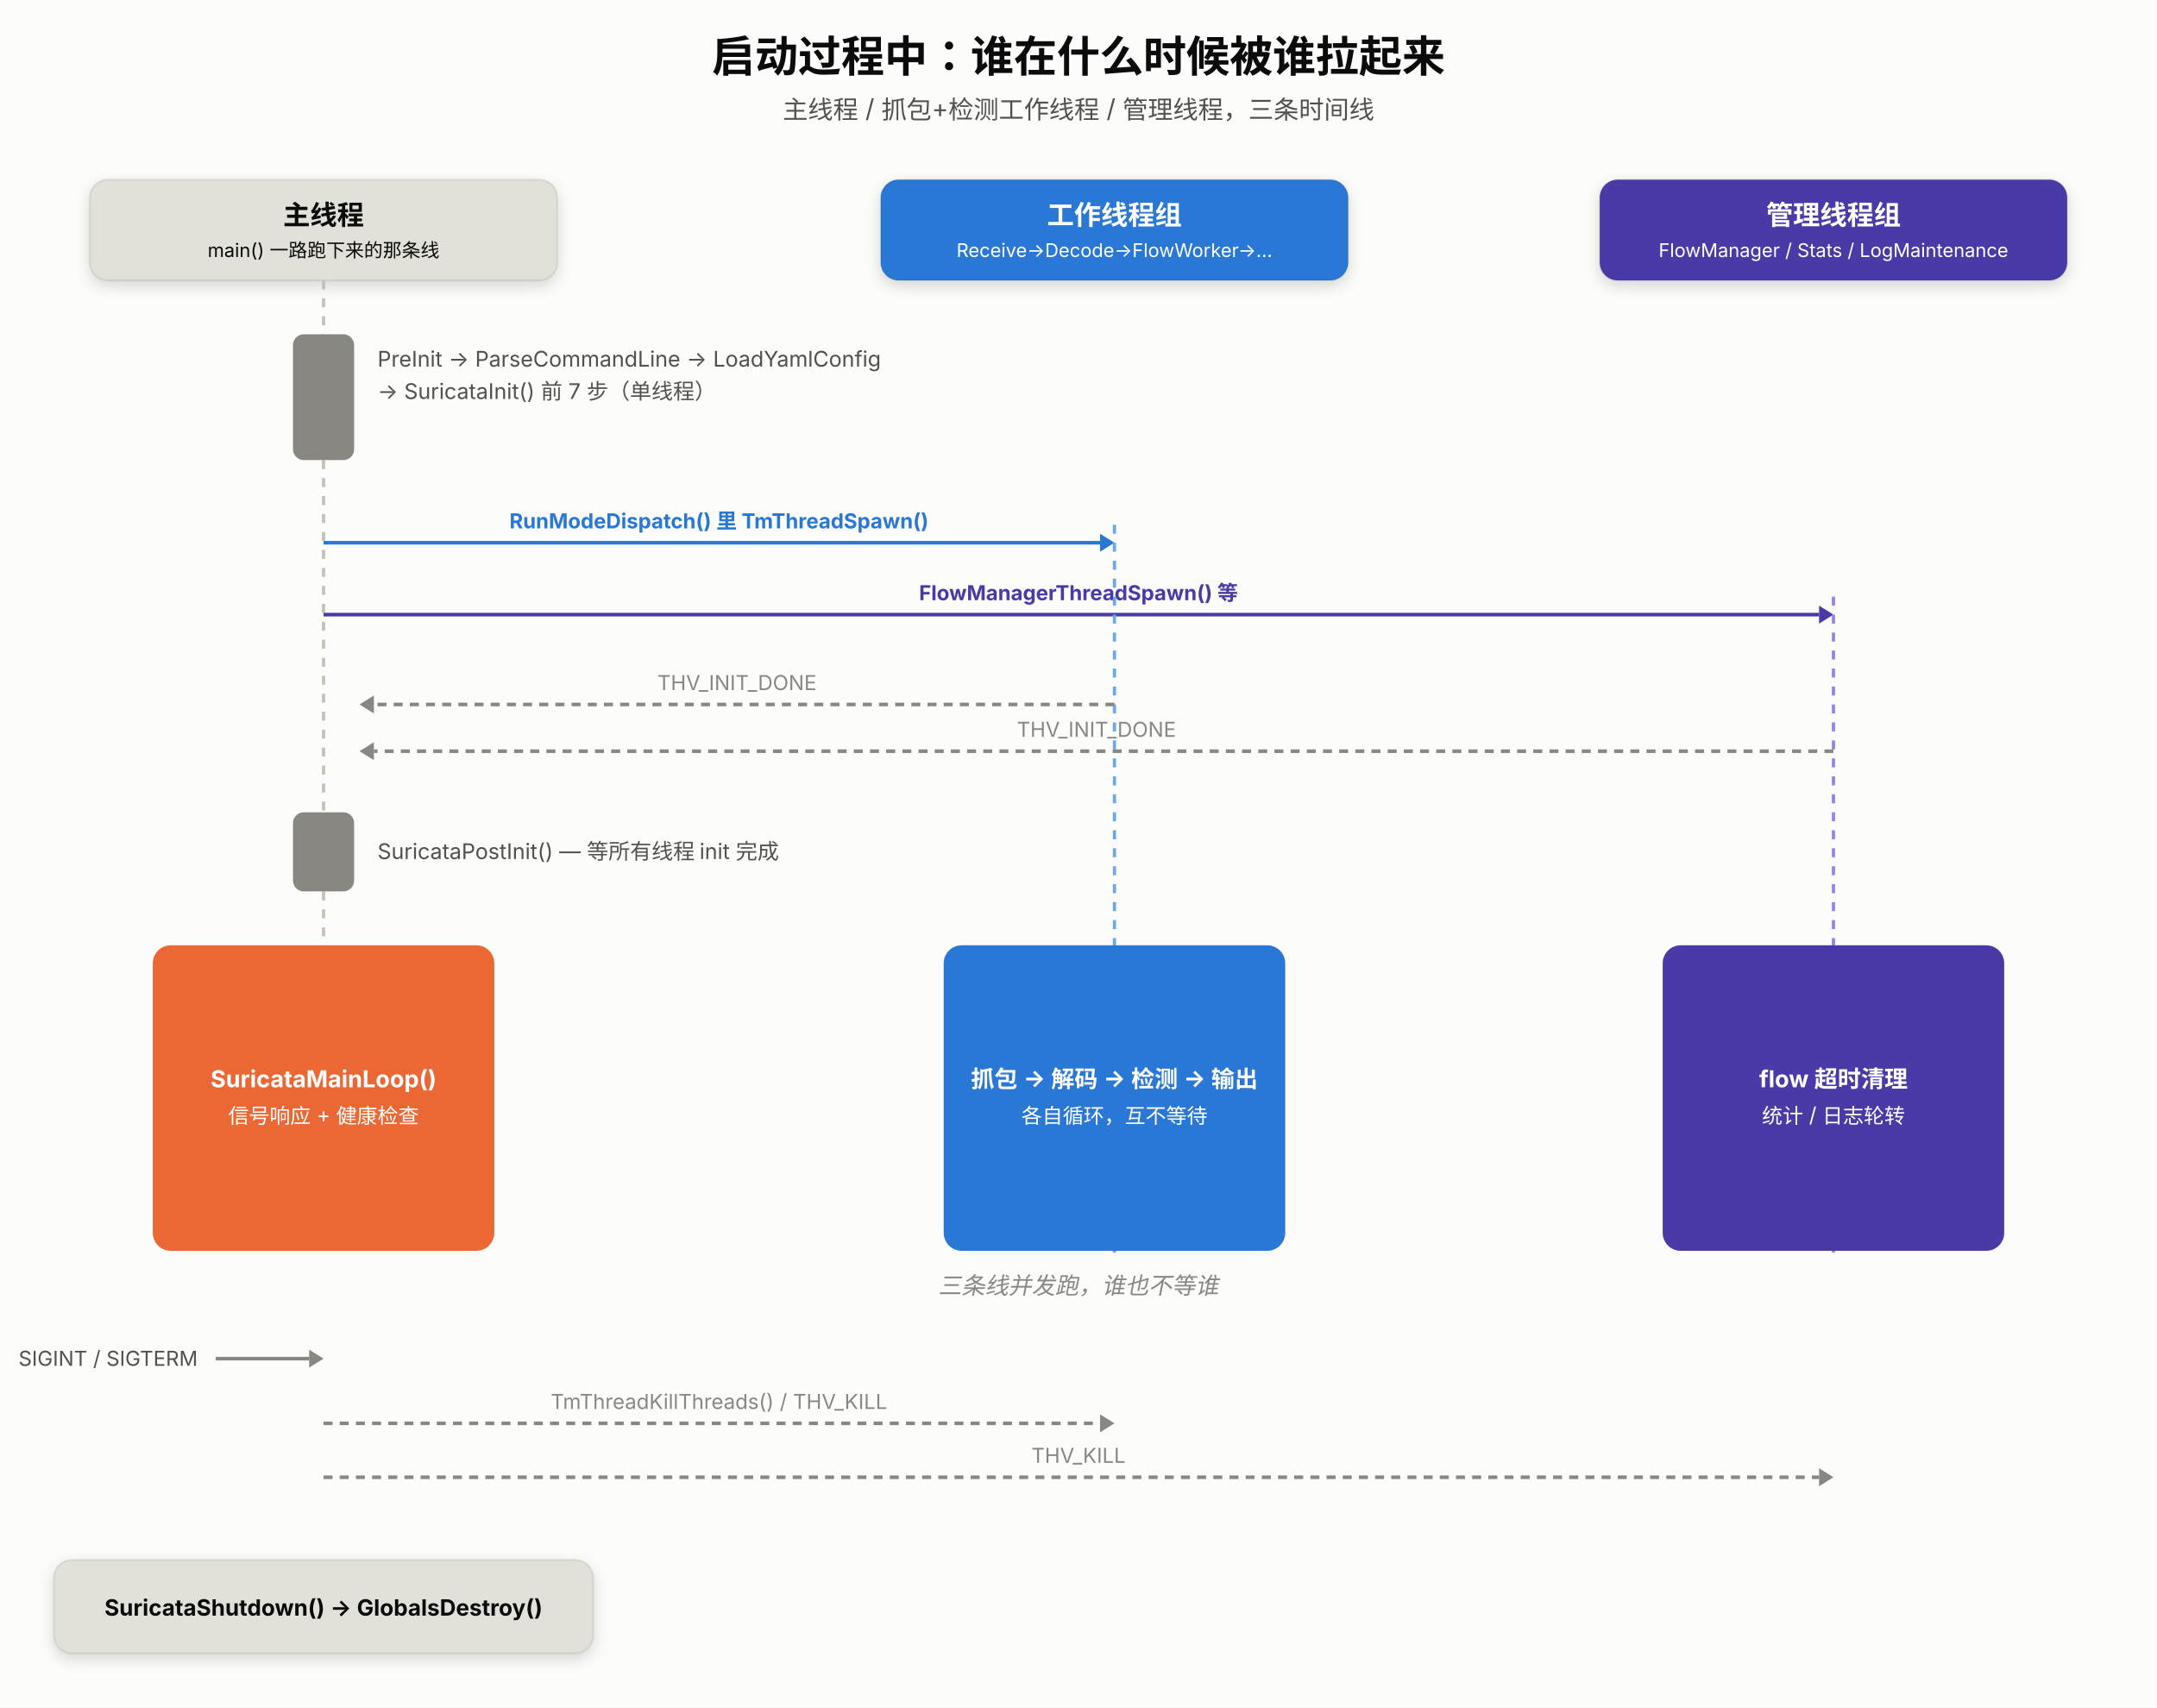
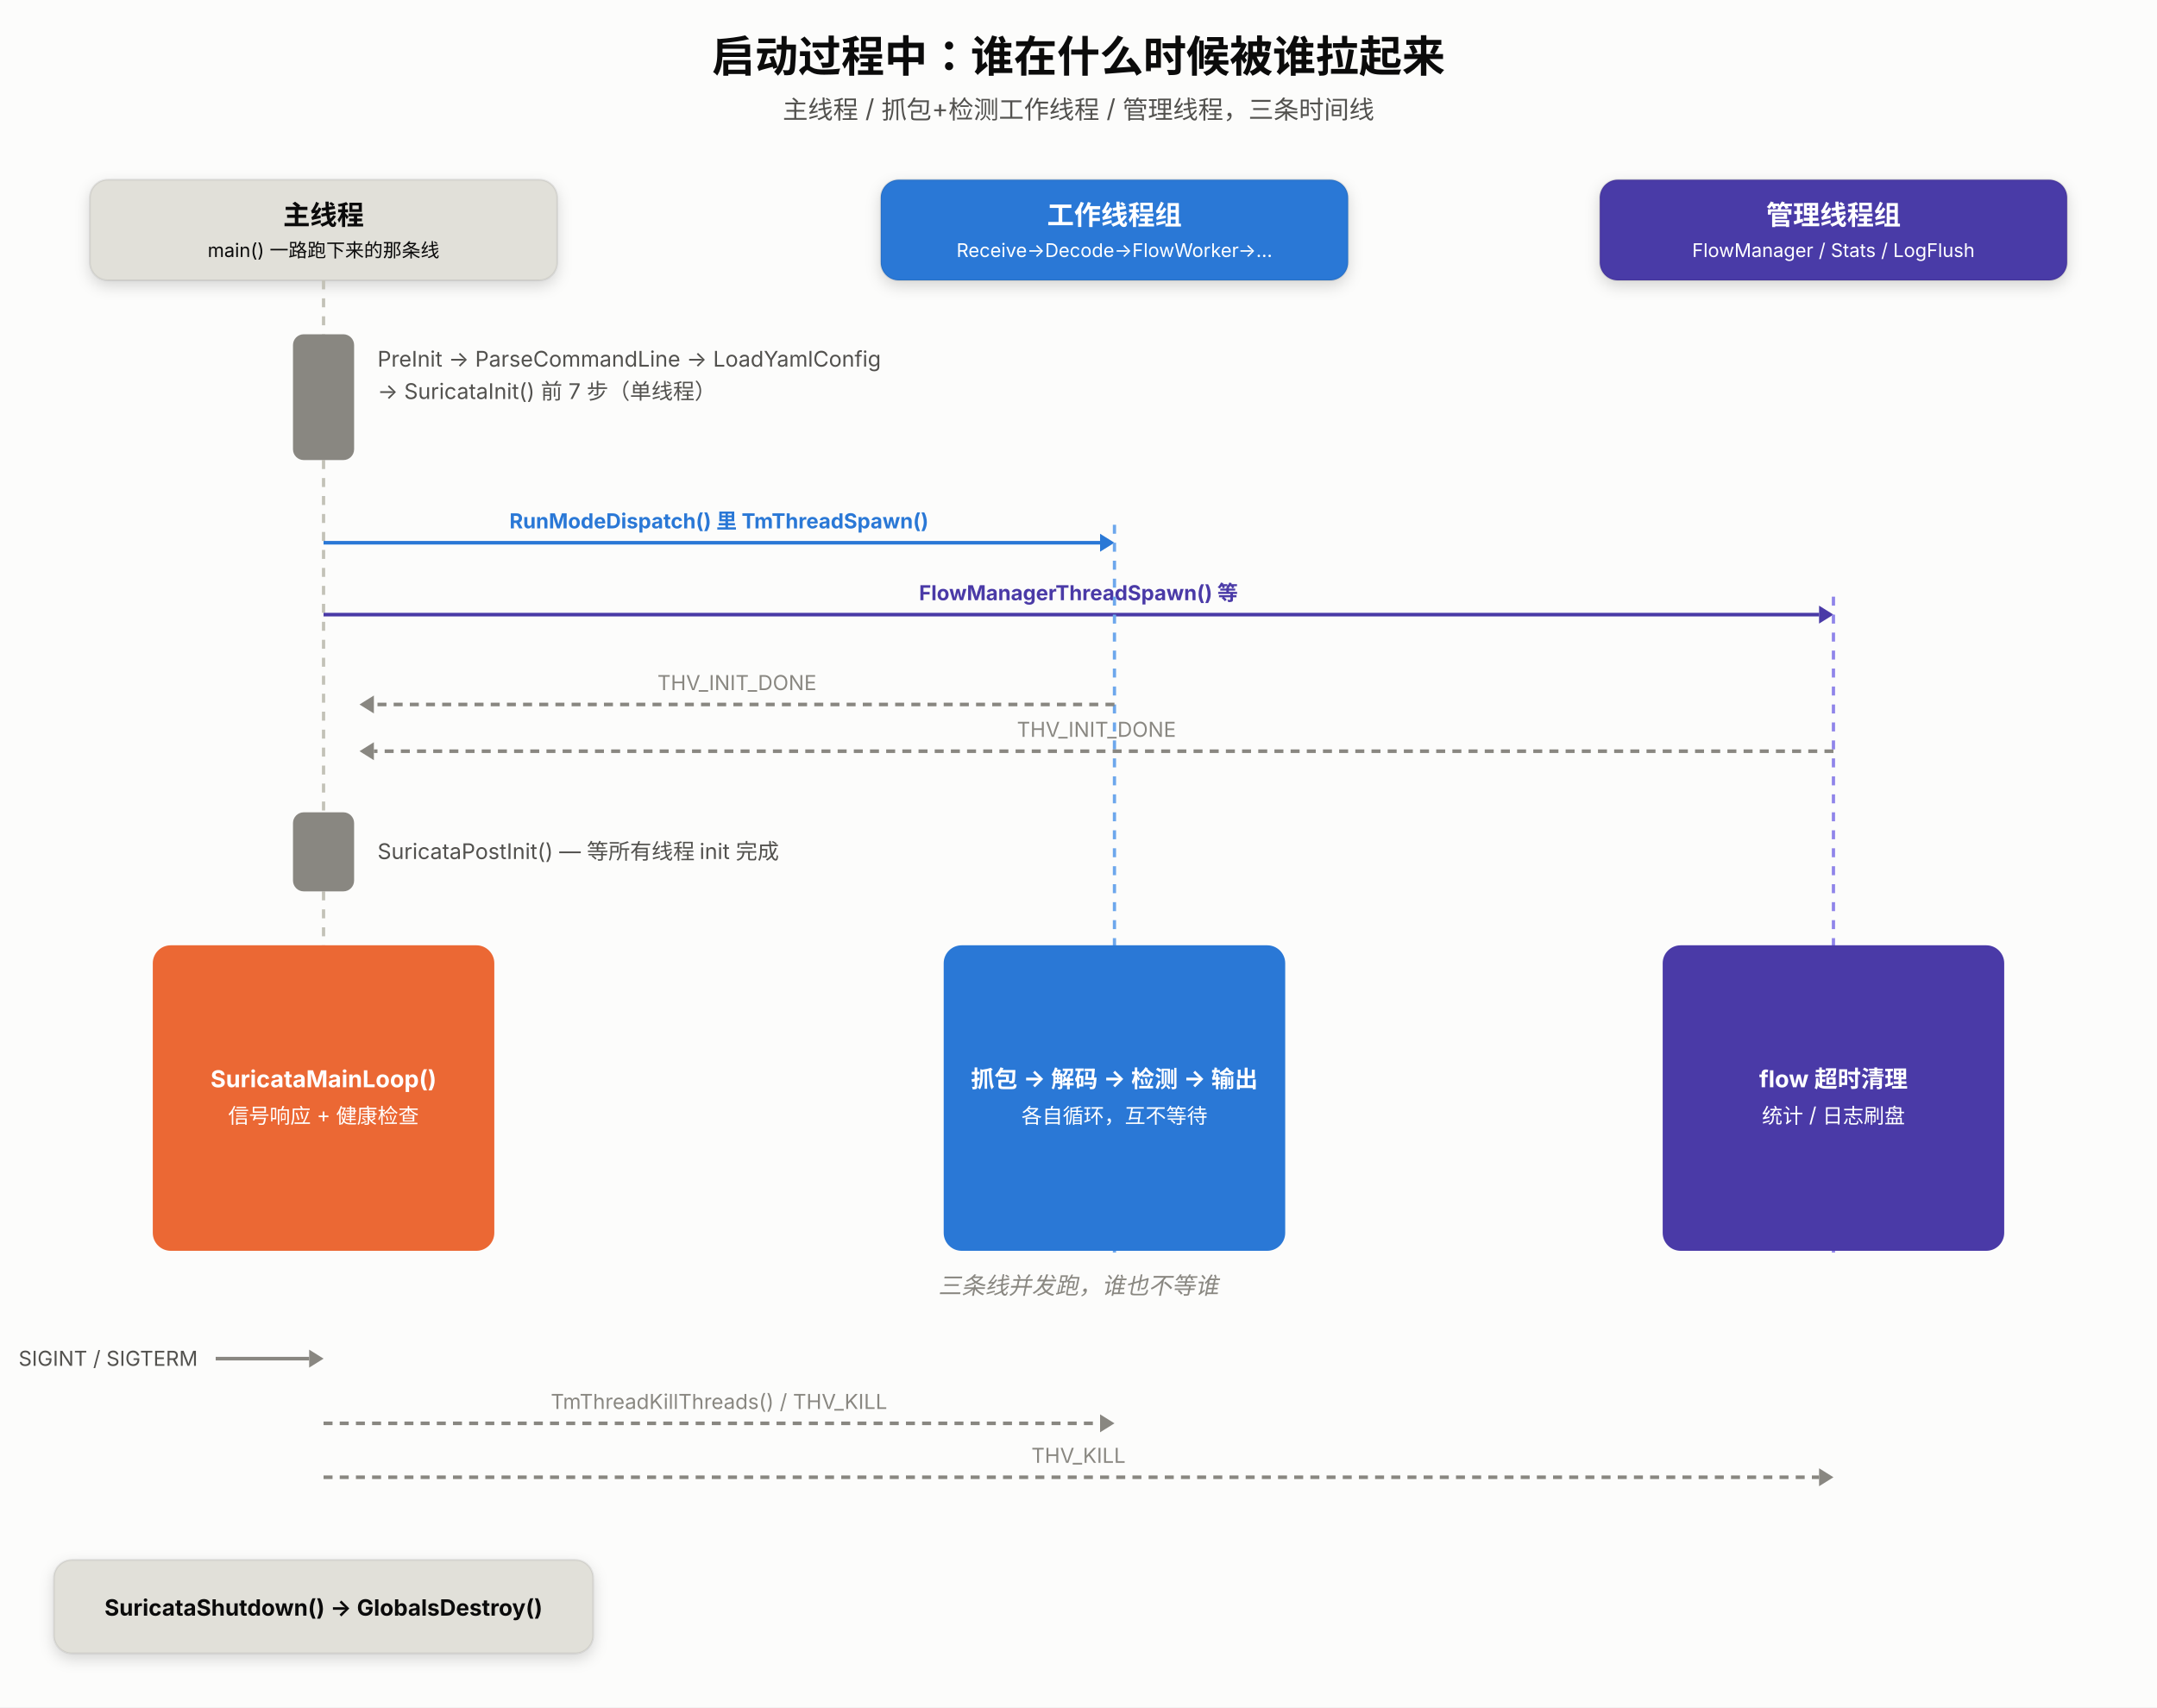
<svg xmlns="http://www.w3.org/2000/svg" viewBox="0 0 1200 950" font-family="-apple-system, 'Segoe UI', 'PingFang SC', 'Microsoft YaHei', sans-serif">
  <rect x="0" y="0" width="1200" height="950" fill="#fcfcfb" />
  <filter id="softshadow" x="-30%" y="-30%" width="160%" height="160%">
    <feDropShadow dx="0" dy="3" stdDeviation="4" flood-color="#0b0b0b" flood-opacity="0.16" />
  </filter>
  <text x="600.0" y="40" text-anchor="middle" font-size="24" fill="#0b0b0b" font-weight="700" font-style="normal">启动过程中：谁在什么时候被谁拉起来</text>
  <text x="600.0" y="66" text-anchor="middle" font-size="14" fill="#52514e" font-weight="400" font-style="normal">主线程 / 抓包+检测工作线程 / 管理线程，三条时间线</text>
  <rect x="50.0" y="100" width="260" height="56" rx="10" fill="#e1e0d9" stroke="rgba(11,11,11,0.08)" stroke-width="1" filter="url(#softshadow)" />
  <text x="180.0" y="125.0" text-anchor="middle" font-size="15" font-weight="700" fill="#0b0b0b">主线程</text>
  <text x="180.0" y="143.0" text-anchor="middle" font-size="10.5" fill="#0b0b0b">main() 一路跑下来的那条线</text>
  <rect x="490.0" y="100" width="260" height="56" rx="10" fill="#2a78d6" stroke="rgba(11,11,11,0.08)" stroke-width="1" filter="url(#softshadow)" />
  <text x="620.0" y="125.0" text-anchor="middle" font-size="15" font-weight="700" fill="#ffffff">工作线程组</text>
  <text x="620.0" y="143.0" text-anchor="middle" font-size="10.5" fill="#ffffff">Receive→Decode→FlowWorker→…</text>
  <rect x="890.0" y="100" width="260" height="56" rx="10" fill="#4a3aa7" stroke="rgba(11,11,11,0.08)" stroke-width="1" filter="url(#softshadow)" />
  <text x="1020.0" y="125.0" text-anchor="middle" font-size="15" font-weight="700" fill="#ffffff">管理线程组</text>
-   <text x="1020.0" y="143.0" text-anchor="middle" font-size="10.5" fill="#ffffff">FlowManager / Stats / LogMaintenance</text>
+   <text x="1020.0" y="143.0" text-anchor="middle" font-size="10.5" fill="#ffffff">FlowManager / Stats / LogFlush</text>
  <line x1="180" y1="156" x2="180" y2="656" stroke="#c3c2b7" stroke-width="1.8" stroke-dasharray="5,5" />
  <rect x="163.0" y="186" width="34" height="70" rx="6" fill="#898781" />
  <text x="210" y="204" text-anchor="start" font-size="12" fill="#52514e" font-weight="400" font-style="normal">PreInit → ParseCommandLine → LoadYamlConfig</text>
  <text x="210" y="222" text-anchor="start" font-size="12" fill="#52514e" font-weight="400" font-style="normal">→ SuricataInit() 前 7 步（单线程）</text>
  <line x1="180" y1="302" x2="612" y2="302" stroke="#2a78d6" stroke-width="2" />
  <polygon points="612,297 620,302 612,307" fill="#2a78d6" />
  <text x="400.0" y="294" text-anchor="middle" font-size="11.5" fill="#2a78d6" font-weight="700" font-style="normal">RunModeDispatch() 里 TmThreadSpawn()</text>
  <line x1="180" y1="342" x2="1012" y2="342" stroke="#4a3aa7" stroke-width="2" />
  <polygon points="1012,337 1020,342 1012,347" fill="#4a3aa7" />
  <text x="600.0" y="334" text-anchor="middle" font-size="11.5" fill="#4a3aa7" font-weight="700" font-style="normal">FlowManagerThreadSpawn() 等</text>
  <line x1="620" y1="292" x2="620" y2="702" stroke="#6da7ec" stroke-width="1.8" stroke-dasharray="5,5" />
  <line x1="1020" y1="332" x2="1020" y2="702" stroke="#9085e9" stroke-width="1.8" stroke-dasharray="5,5" />
  <line x1="620" y1="392" x2="208" y2="392" stroke="#898781" stroke-width="2" stroke-dasharray="5,4" />
  <polygon points="208,387 200,392 208,397" fill="#898781" />
  <text x="410.0" y="384" text-anchor="middle" font-size="11.5" fill="#898781" font-weight="400" font-style="normal">THV_INIT_DONE</text>
  <line x1="1020" y1="418" x2="208" y2="418" stroke="#898781" stroke-width="2" stroke-dasharray="5,4" />
  <polygon points="208,413 200,418 208,423" fill="#898781" />
  <text x="610.0" y="410" text-anchor="middle" font-size="11.5" fill="#898781" font-weight="400" font-style="normal">THV_INIT_DONE</text>
  <rect x="163.0" y="452" width="34" height="44" rx="6" fill="#898781" />
  <text x="210" y="478" text-anchor="start" font-size="12" fill="#52514e" font-weight="400" font-style="normal">SuricataPostInit() — 等所有线程 init 完成</text>
  <rect x="85.0" y="526" width="190" height="170" rx="10" fill="#eb6834" />
  <text x="180" y="605.0" text-anchor="middle" font-size="13" fill="#ffffff" font-weight="700" font-style="normal">SuricataMainLoop()</text>
  <text x="180" y="625.0" text-anchor="middle" font-size="11.5" fill="#ffffff" font-weight="400" font-style="normal">信号响应 + 健康检查</text>
  <rect x="525.0" y="526" width="190" height="170" rx="10" fill="#2a78d6" />
  <text x="620" y="605.0" text-anchor="middle" font-size="13" fill="#ffffff" font-weight="700" font-style="normal">抓包 → 解码 → 检测 → 输出</text>
  <text x="620" y="625.0" text-anchor="middle" font-size="11.5" fill="#ffffff" font-weight="400" font-style="normal">各自循环，互不等待</text>
  <rect x="925.0" y="526" width="190" height="170" rx="10" fill="#4a3aa7" />
  <text x="1020" y="605.0" text-anchor="middle" font-size="13" fill="#ffffff" font-weight="700" font-style="normal">flow 超时清理</text>
-   <text x="1020" y="625.0" text-anchor="middle" font-size="11.5" fill="#ffffff" font-weight="400" font-style="normal">统计 / 日志轮转</text>
+   <text x="1020" y="625.0" text-anchor="middle" font-size="11.5" fill="#ffffff" font-weight="400" font-style="normal">统计 / 日志刷盘</text>
  <text x="600.0" y="720" text-anchor="middle" font-size="13" fill="#898781" font-weight="400" font-style="italic">三条线并发跑，谁也不等谁</text>
  <line x1="120" y1="756" x2="172" y2="756" stroke="#898781" stroke-width="2" />
  <polygon points="172,751 180,756 172,761" fill="#898781" />
  <text x="110" y="760" text-anchor="end" font-size="11.5" fill="#52514e" font-weight="400" font-style="normal">SIGINT / SIGTERM</text>
  <line x1="180" y1="792" x2="612" y2="792" stroke="#898781" stroke-width="2" stroke-dasharray="5,4" />
  <polygon points="612,787 620,792 612,797" fill="#898781" />
  <text x="400.0" y="784" text-anchor="middle" font-size="11.5" fill="#898781" font-weight="400" font-style="normal">TmThreadKillThreads() / THV_KILL</text>
  <line x1="180" y1="822" x2="1012" y2="822" stroke="#898781" stroke-width="2" stroke-dasharray="5,4" />
  <polygon points="1012,817 1020,822 1012,827" fill="#898781" />
  <text x="600.0" y="814" text-anchor="middle" font-size="11.5" fill="#898781" font-weight="400" font-style="normal">THV_KILL</text>
  <rect x="30.0" y="868" width="300" height="52" rx="10" fill="#e1e0d9" stroke="rgba(11,11,11,0.08)" stroke-width="1" filter="url(#softshadow)" />
  <text x="180.0" y="899.0" text-anchor="middle" font-size="12.5" font-weight="700" fill="#0b0b0b">SuricataShutdown() → GlobalsDestroy()</text>
</svg>
